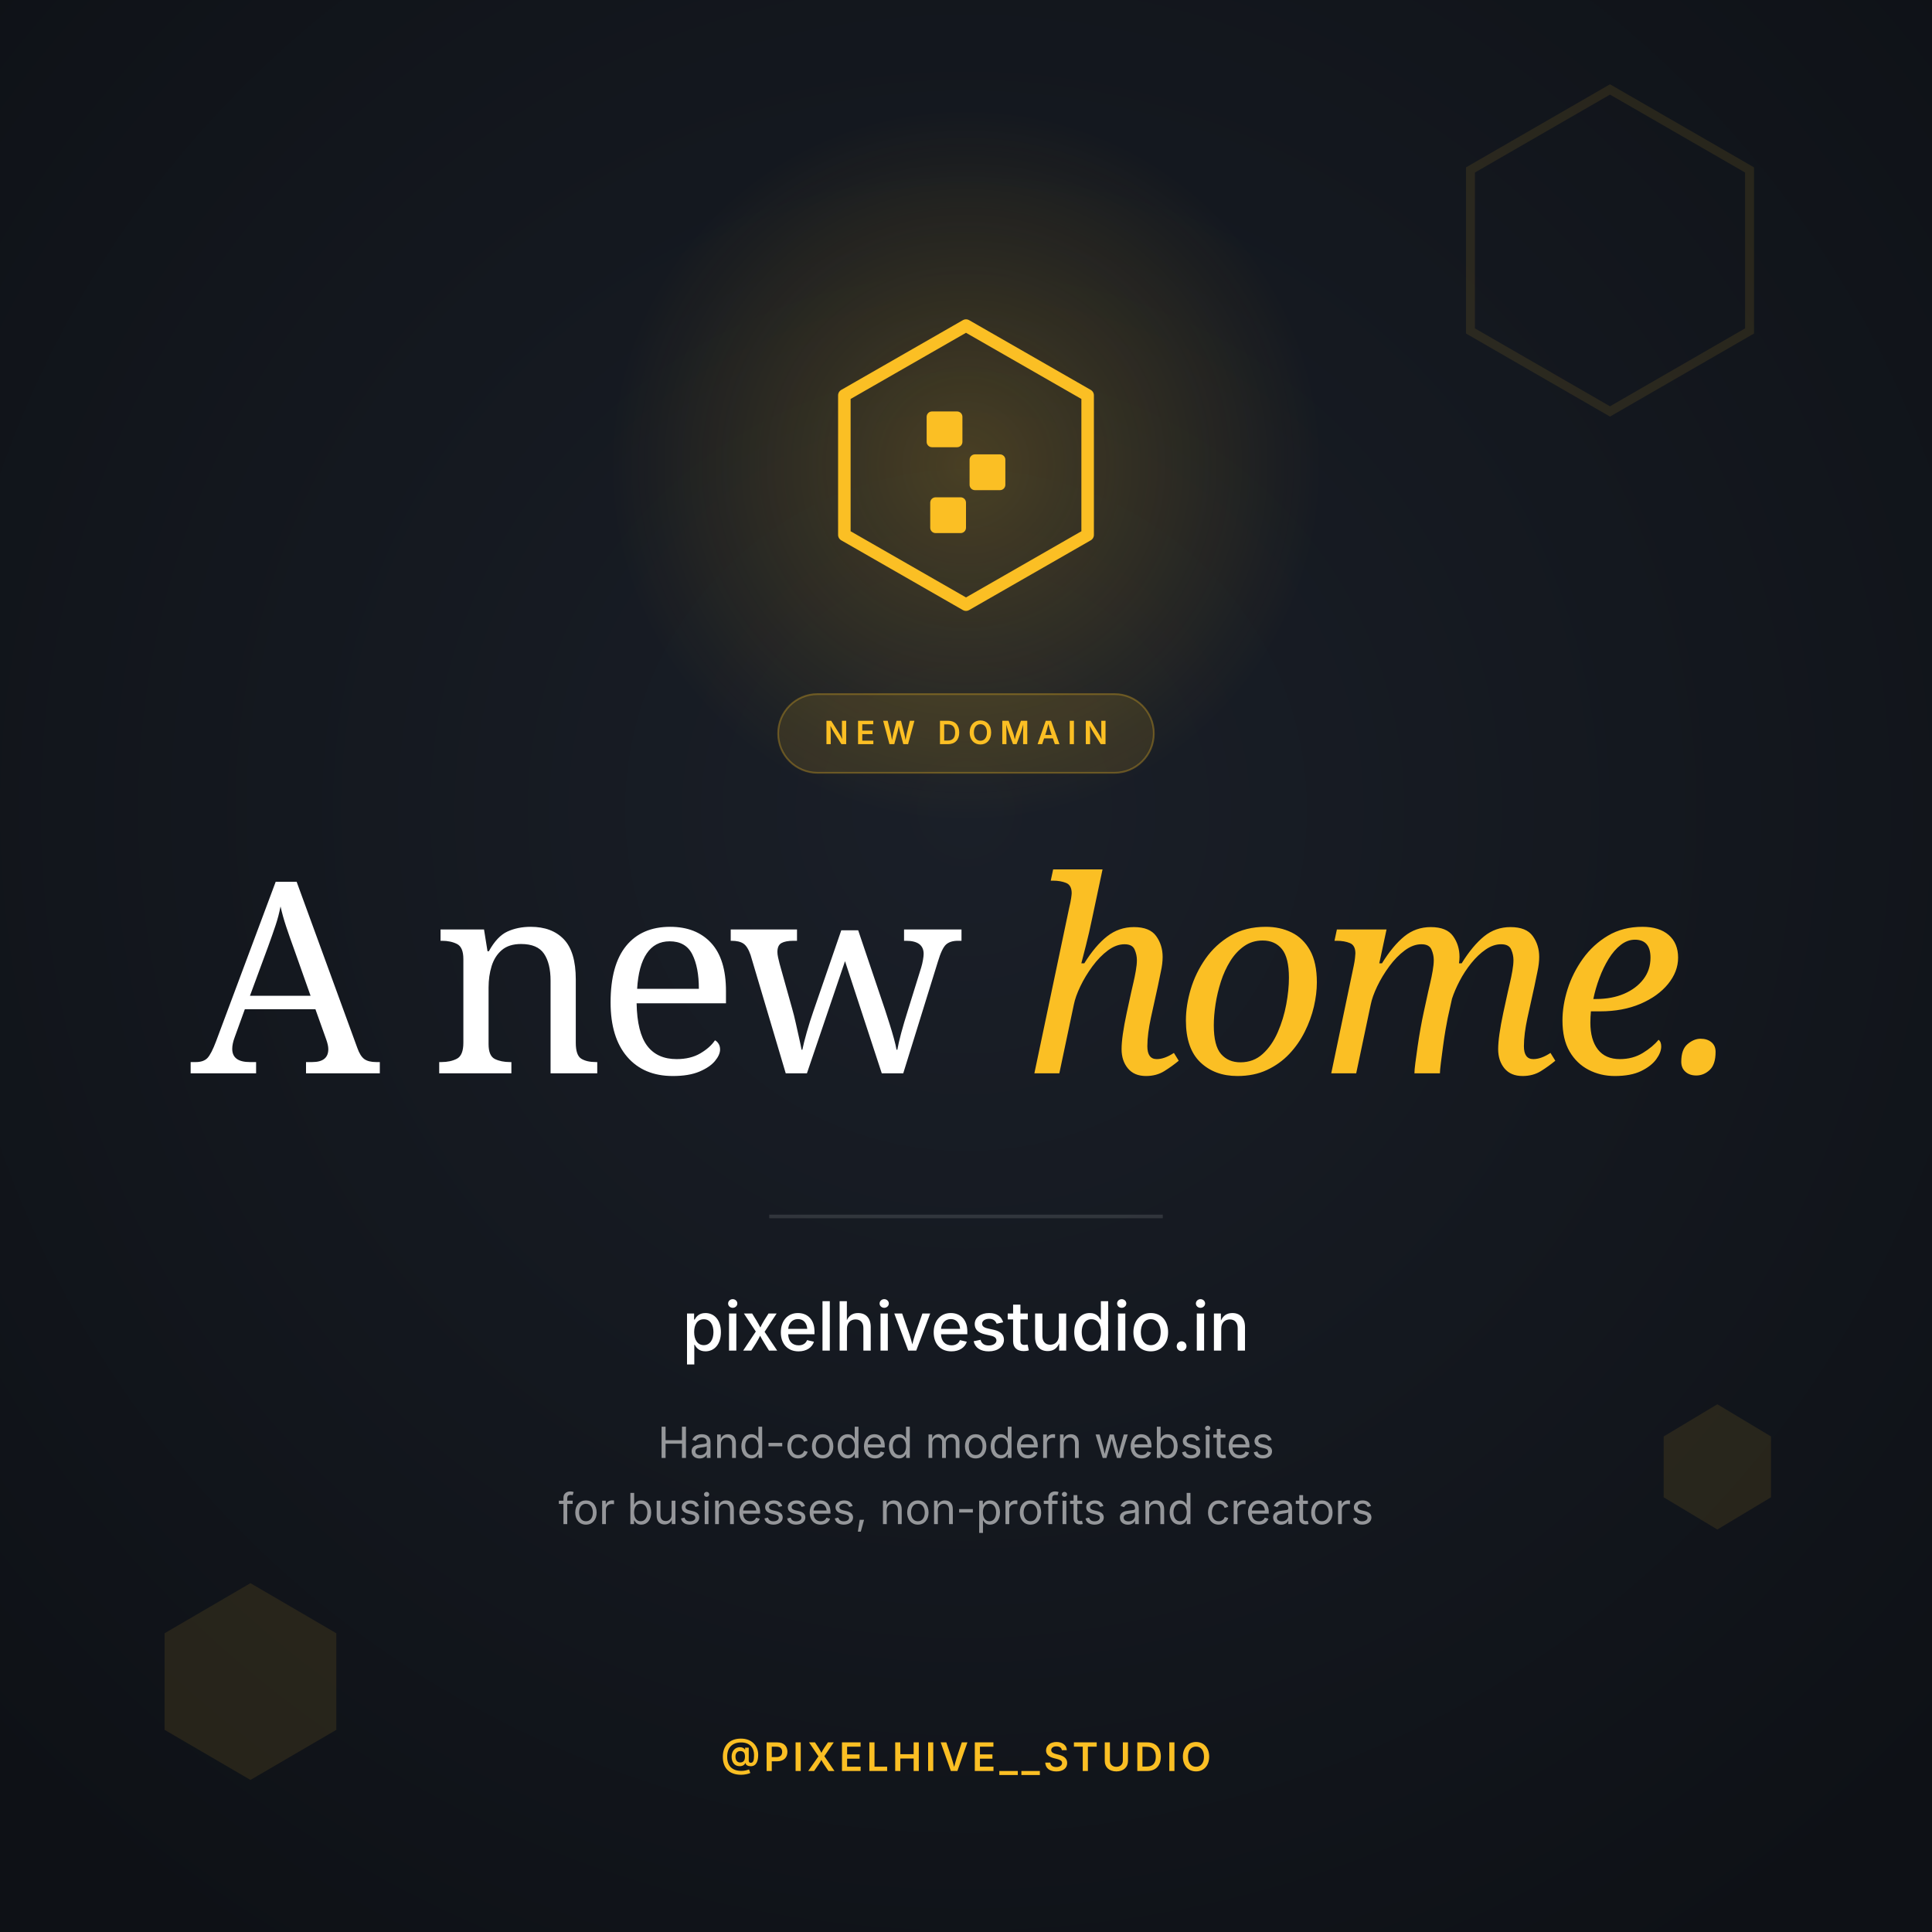
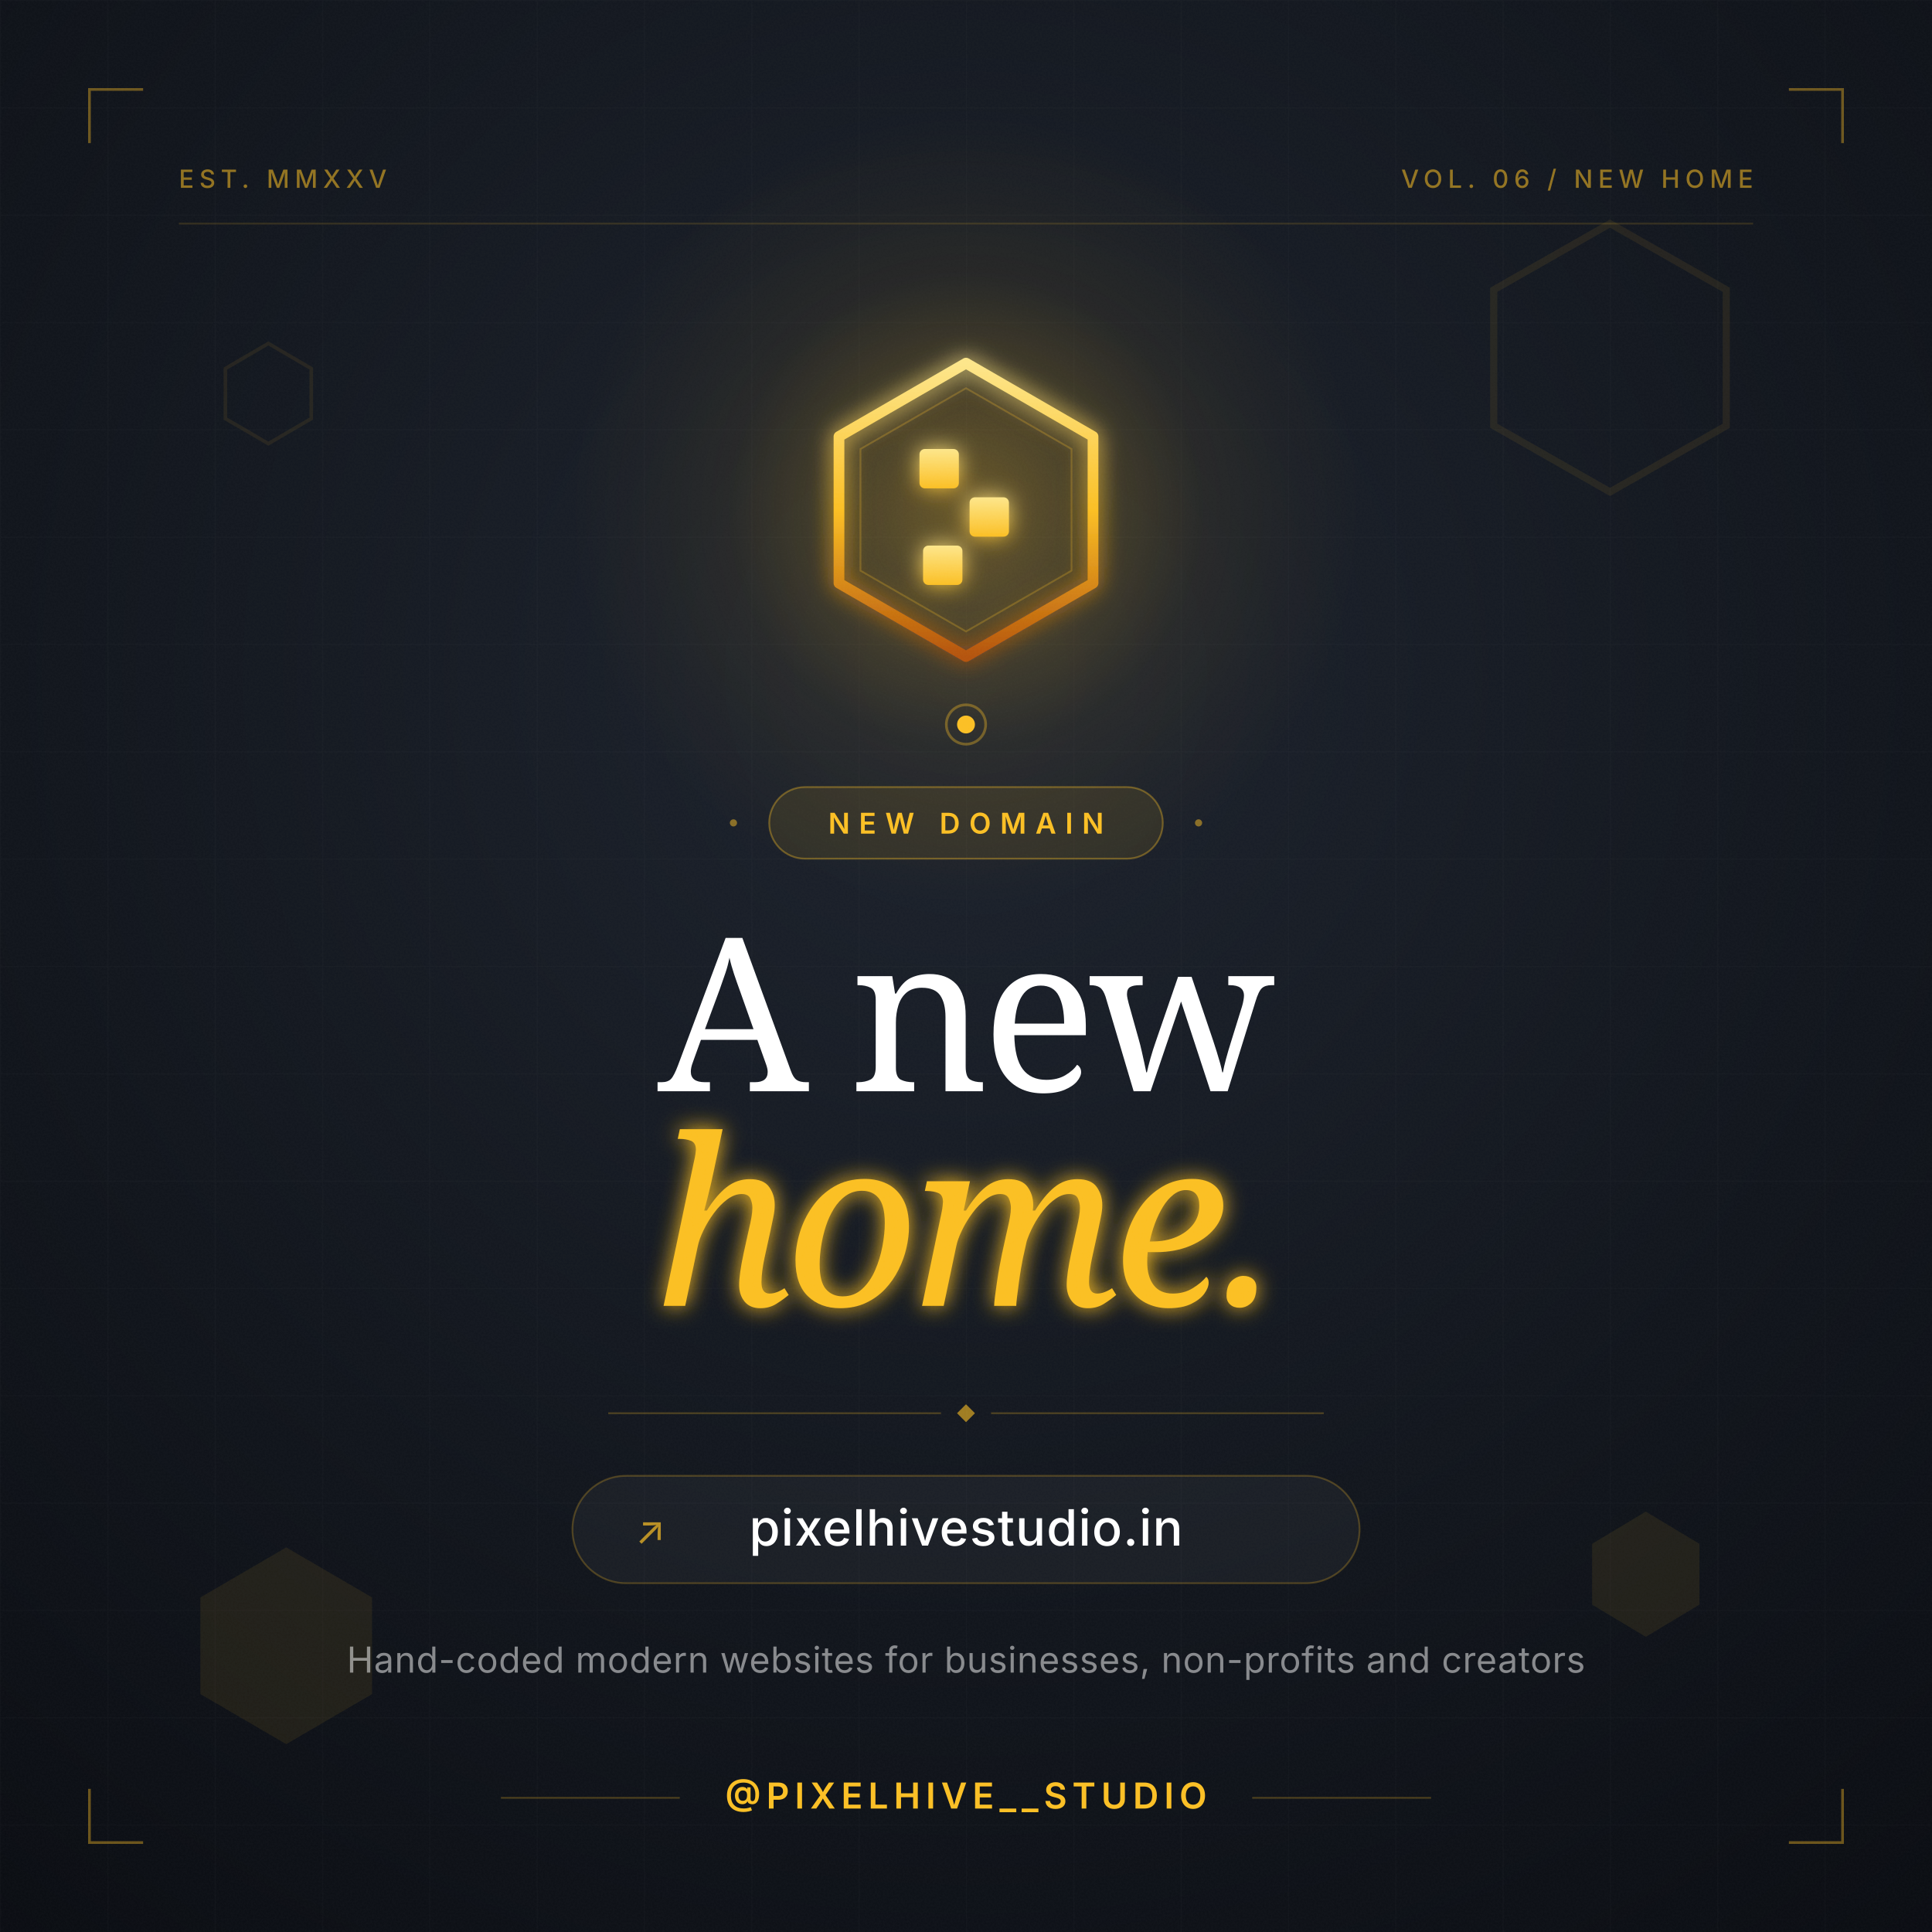
<svg xmlns="http://www.w3.org/2000/svg" viewBox="0 0 1080 1080" width="1080" height="1080">
  <defs>
-     <radialGradient id="bgGlow" cx="0.5" cy="0.42" r="0.7">
-       <stop offset="0" stop-color="#1a1f28" />
-       <stop offset="1" stop-color="#0e1116" />
+     <radialGradient id="bgBase" cx="0.5" cy="0.35" r="0.9">
+       <stop offset="0" stop-color="#1c222d" />
+       <stop offset="0.55" stop-color="#10141b" />
+       <stop offset="1" stop-color="#080a0f" />
    </radialGradient>
-     <radialGradient id="goldGlow" cx="0.5" cy="0.5" r="0.5">
-       <stop offset="0" stop-color="#fbbf24" stop-opacity="0.22" />
+     <radialGradient id="goldHalo" cx="0.5" cy="0.5" r="0.5">
+       <stop offset="0" stop-color="#fbbf24" stop-opacity="0.35" />
+       <stop offset="0.6" stop-color="#fbbf24" stop-opacity="0.06" />
      <stop offset="1" stop-color="#fbbf24" stop-opacity="0" />
    </radialGradient>
+     <filter id="grain" x="0" y="0" width="100%" height="100%">
+       <feTurbulence type="fractalNoise" baseFrequency="0.9" numOctaves="2" seed="3" />
+       <feColorMatrix type="matrix" values="0 0 0 0 1                 0 0 0 0 1                 0 0 0 0 1                 0 0 0 0.04 0" />
+     </filter>
+     <filter id="softGlow" x="-30%" y="-30%" width="160%" height="160%">
+       <feGaussianBlur stdDeviation="6" result="blur" />
+       <feMerge>
+         <feMergeNode in="blur" />
+         <feMergeNode in="SourceGraphic" />
+       </feMerge>
+     </filter>
+     <pattern id="microGrid" width="60" height="60" patternUnits="userSpaceOnUse">
+       <path d="M0 0 H60 M0 0 V60" stroke="#ffffff" stroke-opacity="0.018" stroke-width="1" />
+     </pattern>
+     <linearGradient id="goldStroke" x1="0" y1="0" x2="0" y2="1">
+       <stop offset="0" stop-color="#fde68a" />
+       <stop offset="0.5" stop-color="#fbbf24" />
+       <stop offset="1" stop-color="#b45309" />
+     </linearGradient>
+     <linearGradient id="pixelFill" x1="0" y1="0" x2="0" y2="1">
+       <stop offset="0" stop-color="#fde68a" />
+       <stop offset="1" stop-color="#fbbf24" />
+     </linearGradient>
  </defs>
-   <rect width="1080" height="1080" fill="url(#bgGlow)" />
-   <g opacity="0.10">
-     <g transform="translate(900 140)">
-       <path d="M0 -90 L78 -45 L78 45 L0 90 L-78 45 L-78 -45 Z" fill="none" stroke="#fbbf24" stroke-width="5" />
+   <rect width="1080" height="1080" fill="url(#bgBase)" />
+   <rect width="1080" height="1080" fill="url(#microGrid)" />
+   <g stroke="#fbbf24" stroke-opacity="0.4" stroke-width="1.5" fill="none">
+     <path d="M50 80 V50 H80" />
+     <path d="M1030 80 V50 H1000" />
+     <path d="M50 1000 V1030 H80" />
+     <path d="M1030 1000 V1030 H1000" />
+   </g>
+   <g font-family="'Inter', system-ui, sans-serif" font-size="14" letter-spacing="3" fill="#fbbf24" fill-opacity="0.55" font-weight="500">
+     <text x="100" y="105">EST. MMXXV</text>
+     <text x="980" y="105" text-anchor="end">VOL. 06 / NEW HOME</text>
+   </g>
+   <line x1="100" y1="125" x2="980" y2="125" stroke="#fbbf24" stroke-opacity="0.15" stroke-width="1" />
+   <g opacity="0.08">
+     <g transform="translate(900 200)">
+       <path d="M0 -75 L65 -38 L65 38 L0 75 L-65 38 L-65 -38 Z" fill="none" stroke="#fbbf24" stroke-width="4" />
    </g>
-     <g transform="translate(140 940)">
+     <g transform="translate(160 920)">
      <path d="M0 -55 L48 -27 L48 27 L0 55 L-48 27 L-48 -27 Z" fill="#fbbf24" />
    </g>
-     <g transform="translate(960 820)">
+     <g transform="translate(150 220)">
+       <path d="M0 -28 L24 -14 L24 14 L0 28 L-24 14 L-24 -14 Z" fill="none" stroke="#fbbf24" stroke-width="2" />
+     </g>
+     <g transform="translate(920 880)">
      <path d="M0 -35 L30 -17 L30 17 L0 35 L-30 17 L-30 -17 Z" fill="#fbbf24" />
    </g>
  </g>
-   <circle cx="540" cy="260" r="200" fill="url(#goldGlow)" />
-   <g transform="translate(540 260)">
-     <path d="M0 -78 L68 -39 L68 39 L0 78 L-68 39 L-68 -39 Z" fill="none" stroke="#fbbf24" stroke-width="7" stroke-linejoin="round" />
-     <rect x="-22" y="-30" width="20" height="20" rx="3" fill="#fbbf24" />
-     <rect x="2" y="-6" width="20" height="20" rx="3" fill="#fbbf24" />
-     <rect x="-20" y="18" width="20" height="20" rx="3" fill="#fbbf24" />
+   <circle cx="540" cy="285" r="220" fill="url(#goldHalo)" />
+   <g transform="translate(540 285)" filter="url(#softGlow)">
+     <path d="M0 -82 L71 -41 L71 41 L0 82 L-71 41 L-71 -41 Z" fill="none" stroke="url(#goldStroke)" stroke-width="6" stroke-linejoin="round" />
+     <path d="M0 -68 L59 -34 L59 34 L0 68 L-59 34 L-59 -34 Z" fill="none" stroke="#fbbf24" stroke-opacity="0.25" stroke-width="1" />
+     <rect x="-26" y="-34" width="22" height="22" rx="3" fill="url(#pixelFill)" />
+     <rect x="2" y="-7" width="22" height="22" rx="3" fill="url(#pixelFill)" />
+     <rect x="-24" y="20" width="22" height="22" rx="3" fill="url(#pixelFill)" />
  </g>
-   <g transform="translate(540 410)">
-     <rect x="-105" y="-22" width="210" height="44" rx="22" fill="rgba(251, 191, 36, 0.12)" stroke="rgba(251, 191, 36, 0.3)" stroke-width="1" />
-     <text x="0" y="6" text-anchor="middle" font-family="'Inter', system-ui, sans-serif" font-weight="600" font-size="18" fill="#fbbf24" letter-spacing="4">NEW DOMAIN</text>
+   <g transform="translate(540 405)">
+     <circle r="5" fill="#fbbf24" />
+     <circle r="11" fill="none" stroke="#fbbf24" stroke-opacity="0.35" stroke-width="1.5" />
  </g>
-   <text x="540" y="600" text-anchor="middle" font-family="'Fraunces', 'Playfair Display', Georgia, serif" font-weight="500" font-size="150" fill="#ffffff" letter-spacing="-5">A new <tspan fill="#fbbf24" font-style="italic">home.</tspan>
-   </text>
-   <line x1="430" y1="680" x2="650" y2="680" stroke="rgba(255,255,255,0.12)" stroke-width="2" />
-   <text x="540" y="755" text-anchor="middle" font-family="'Inter', system-ui, sans-serif" font-weight="500" font-size="38" fill="#ffffff">pixelhivestudio.in</text>
-   <text x="540" y="815" text-anchor="middle" font-family="'Inter', system-ui, sans-serif" font-weight="400" font-size="24" fill="rgba(255,255,255,0.55)">Hand-coded modern websites</text>
-   <text x="540" y="852" text-anchor="middle" font-family="'Inter', system-ui, sans-serif" font-weight="400" font-size="24" fill="rgba(255,255,255,0.55)">for businesses, non-profits and creators</text>
-   <text x="540" y="990" text-anchor="middle" font-family="'Inter', system-ui, sans-serif" font-weight="600" font-size="22" fill="#fbbf24" letter-spacing="2">@PIXELHIVE__STUDIO</text>
+   <g transform="translate(540 460)">
+     <circle cx="-130" cy="0" r="2" fill="#fbbf24" fill-opacity="0.5" />
+     <circle cx="130" cy="0" r="2" fill="#fbbf24" fill-opacity="0.5" />
+     <rect x="-110" y="-20" width="220" height="40" rx="20" fill="rgba(251, 191, 36, 0.10)" stroke="rgba(251, 191, 36, 0.35)" stroke-width="1" />
+     <text x="0" y="6" text-anchor="middle" font-family="'Inter', system-ui, sans-serif" font-weight="600" font-size="16" fill="#fbbf24" letter-spacing="5">NEW DOMAIN</text>
+   </g>
+   <text x="540" y="610" text-anchor="middle" font-family="'Fraunces', 'Playfair Display', Georgia, serif" font-weight="500" font-size="120" fill="#ffffff" letter-spacing="-4">A new</text>
+   <text x="540" y="730" text-anchor="middle" font-family="'Fraunces', 'Playfair Display', Georgia, serif" font-weight="500" font-style="italic" font-size="130" fill="#fbbf24" letter-spacing="-4" filter="url(#softGlow)">home.</text>
+   <g transform="translate(540 790)">
+     <line x1="-200" y1="0" x2="-14" y2="0" stroke="#fbbf24" stroke-opacity="0.25" stroke-width="1" />
+     <line x1="14" y1="0" x2="200" y2="0" stroke="#fbbf24" stroke-opacity="0.25" stroke-width="1" />
+     <path d="M0 -5 L5 0 L0 5 L-5 0 Z" fill="#fbbf24" fill-opacity="0.6" />
+   </g>
+   <g transform="translate(540 855)">
+     <rect x="-220" y="-30" width="440" height="60" rx="30" fill="rgba(255,255,255,0.04)" stroke="rgba(251, 191, 36, 0.25)" stroke-width="1" />
+     <text x="-185" y="8" text-anchor="start" font-family="'Inter', system-ui, sans-serif" font-weight="400" font-size="22" fill="#fbbf24" fill-opacity="0.7">↗</text>
+     <text x="0" y="9" text-anchor="middle" font-family="'Inter', 'SF Mono', system-ui, sans-serif" font-weight="500" font-size="28" fill="#ffffff" letter-spacing="0.5">pixelhivestudio.in</text>
+   </g>
+   <text x="540" y="935" text-anchor="middle" font-family="'Inter', system-ui, sans-serif" font-weight="400" font-size="20" fill="rgba(255,255,255,0.5)" letter-spacing="0.3">Hand-coded modern websites for businesses, non-profits and creators</text>
+   <g transform="translate(540 1005)">
+     <line x1="-260" y1="0" x2="-160" y2="0" stroke="#fbbf24" stroke-opacity="0.25" stroke-width="1" />
+     <line x1="160" y1="0" x2="260" y2="0" stroke="#fbbf24" stroke-opacity="0.25" stroke-width="1" />
+     <text x="0" y="6" text-anchor="middle" font-family="'Inter', system-ui, sans-serif" font-weight="600" font-size="20" fill="#fbbf24" letter-spacing="3">@PIXELHIVE__STUDIO</text>
+   </g>
+   <rect width="1080" height="1080" filter="url(#grain)" opacity="0.6" />
</svg>
